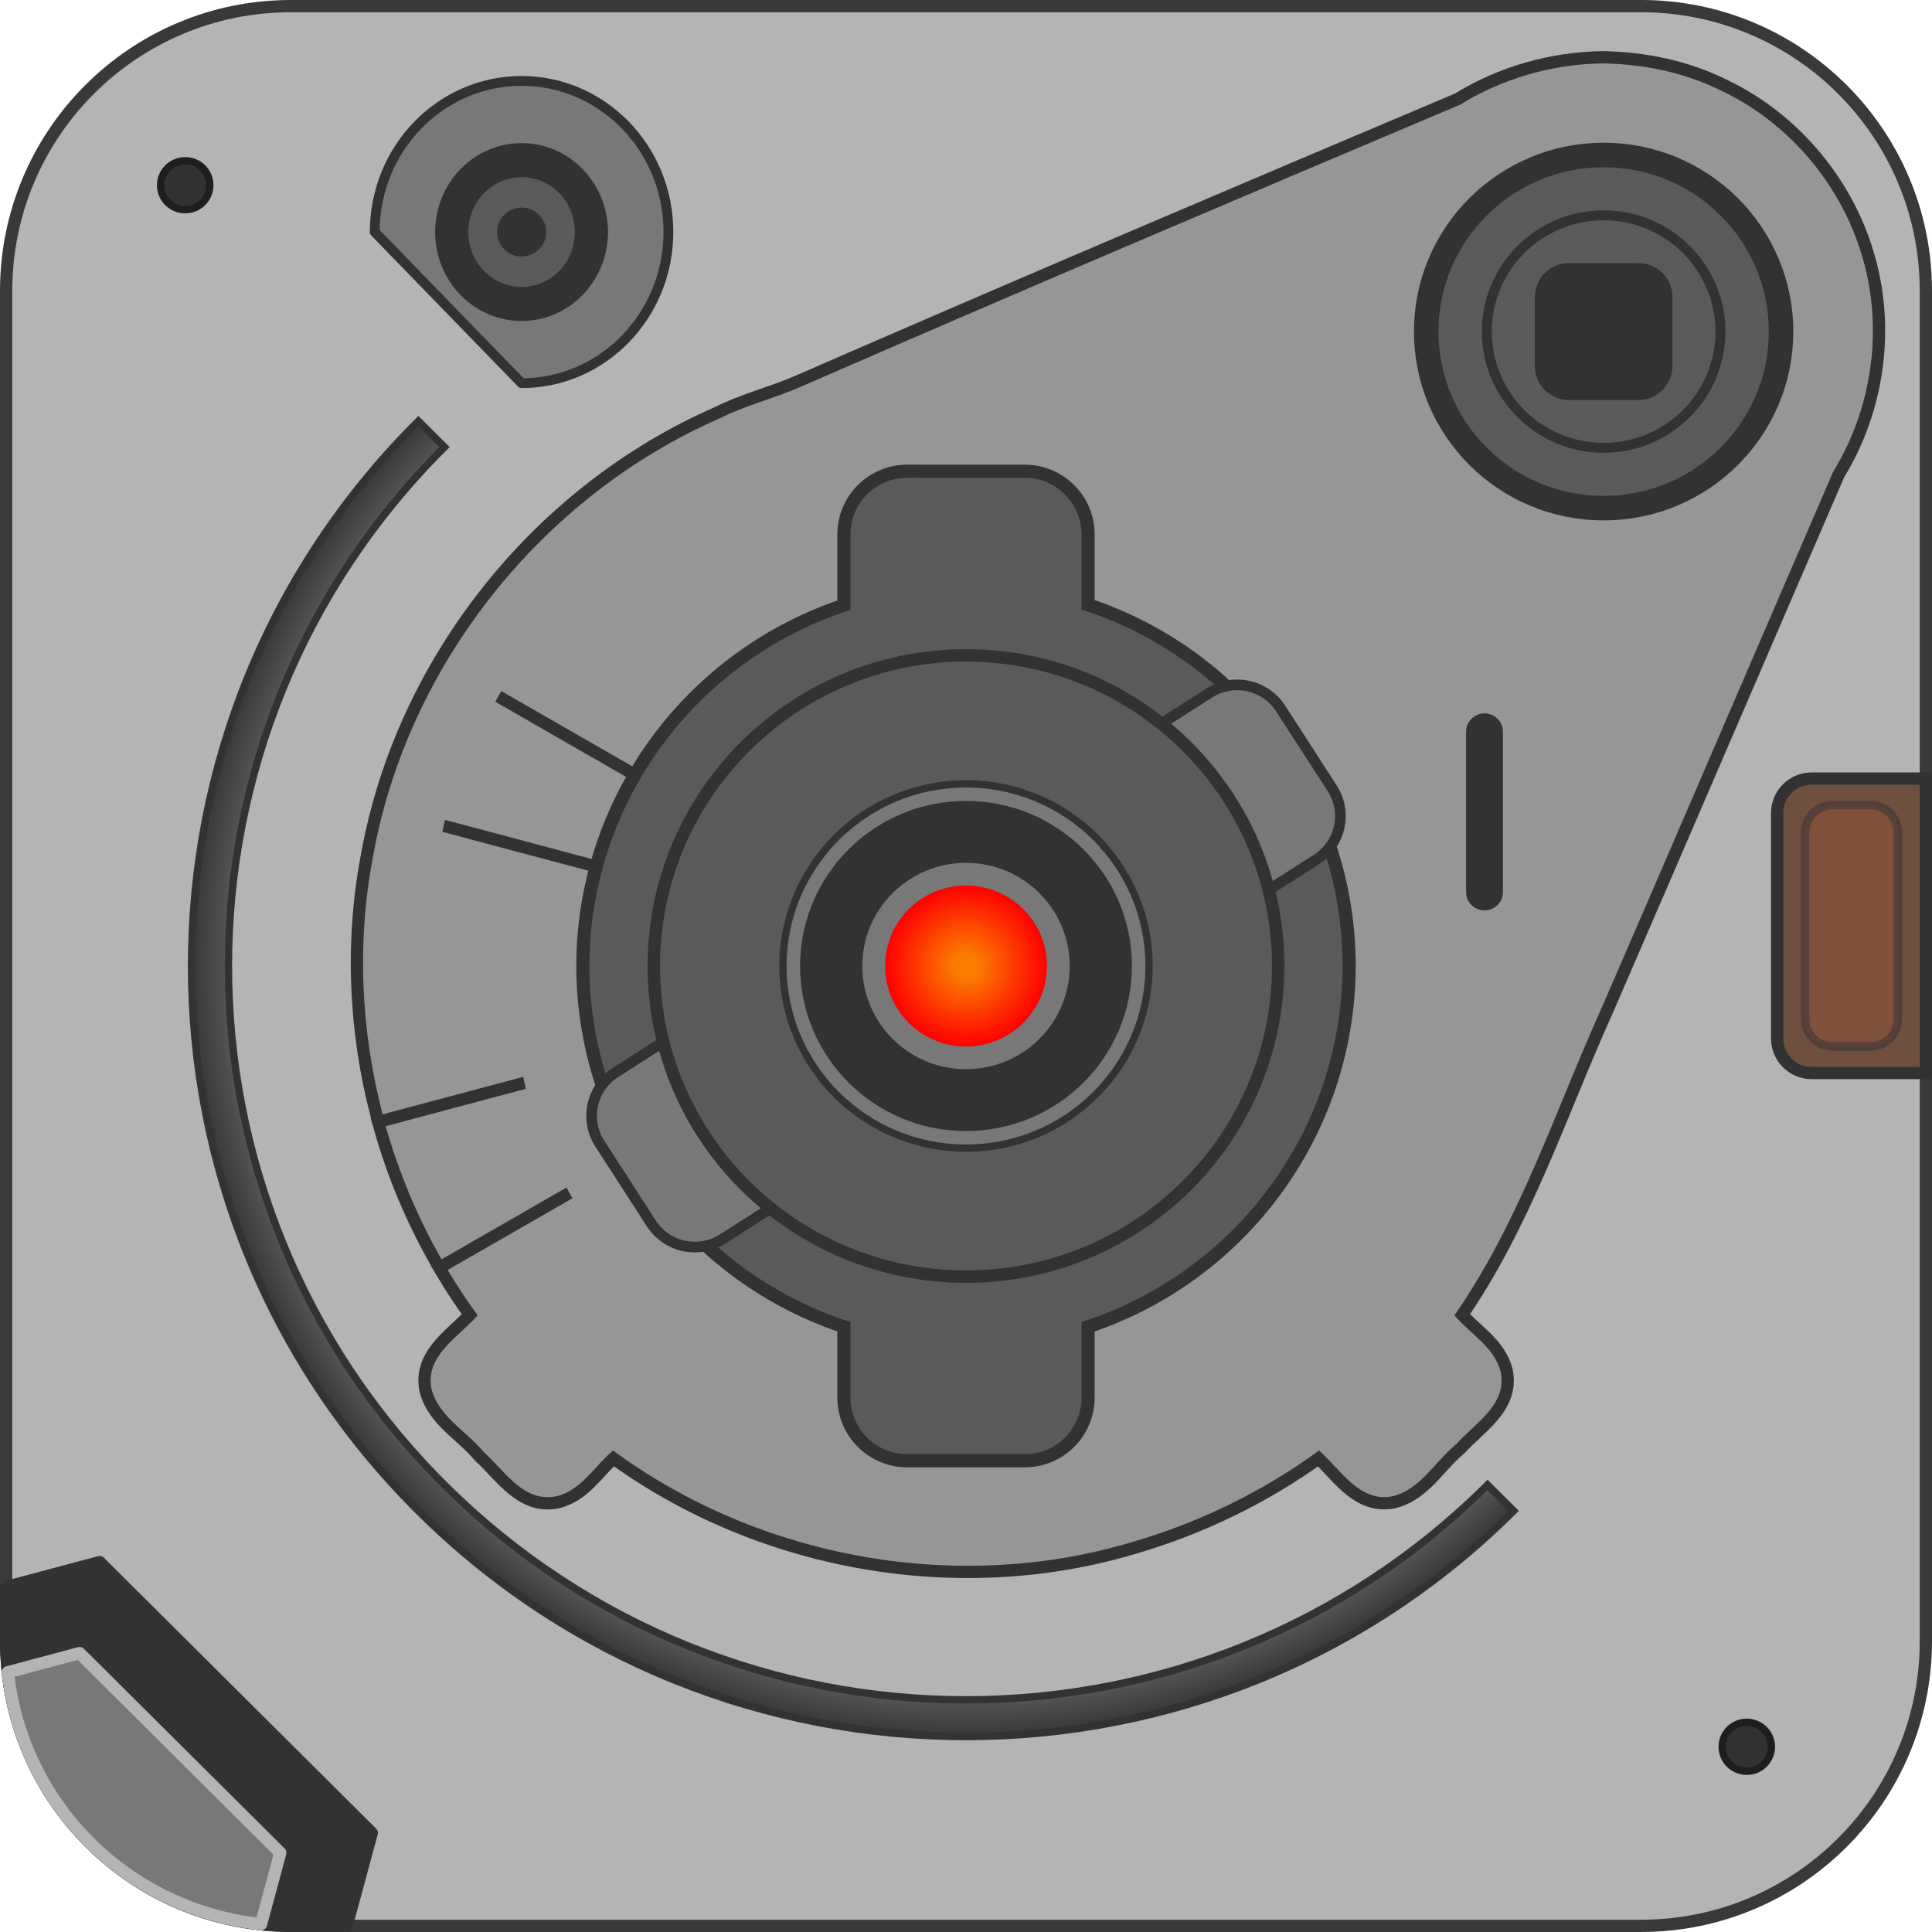
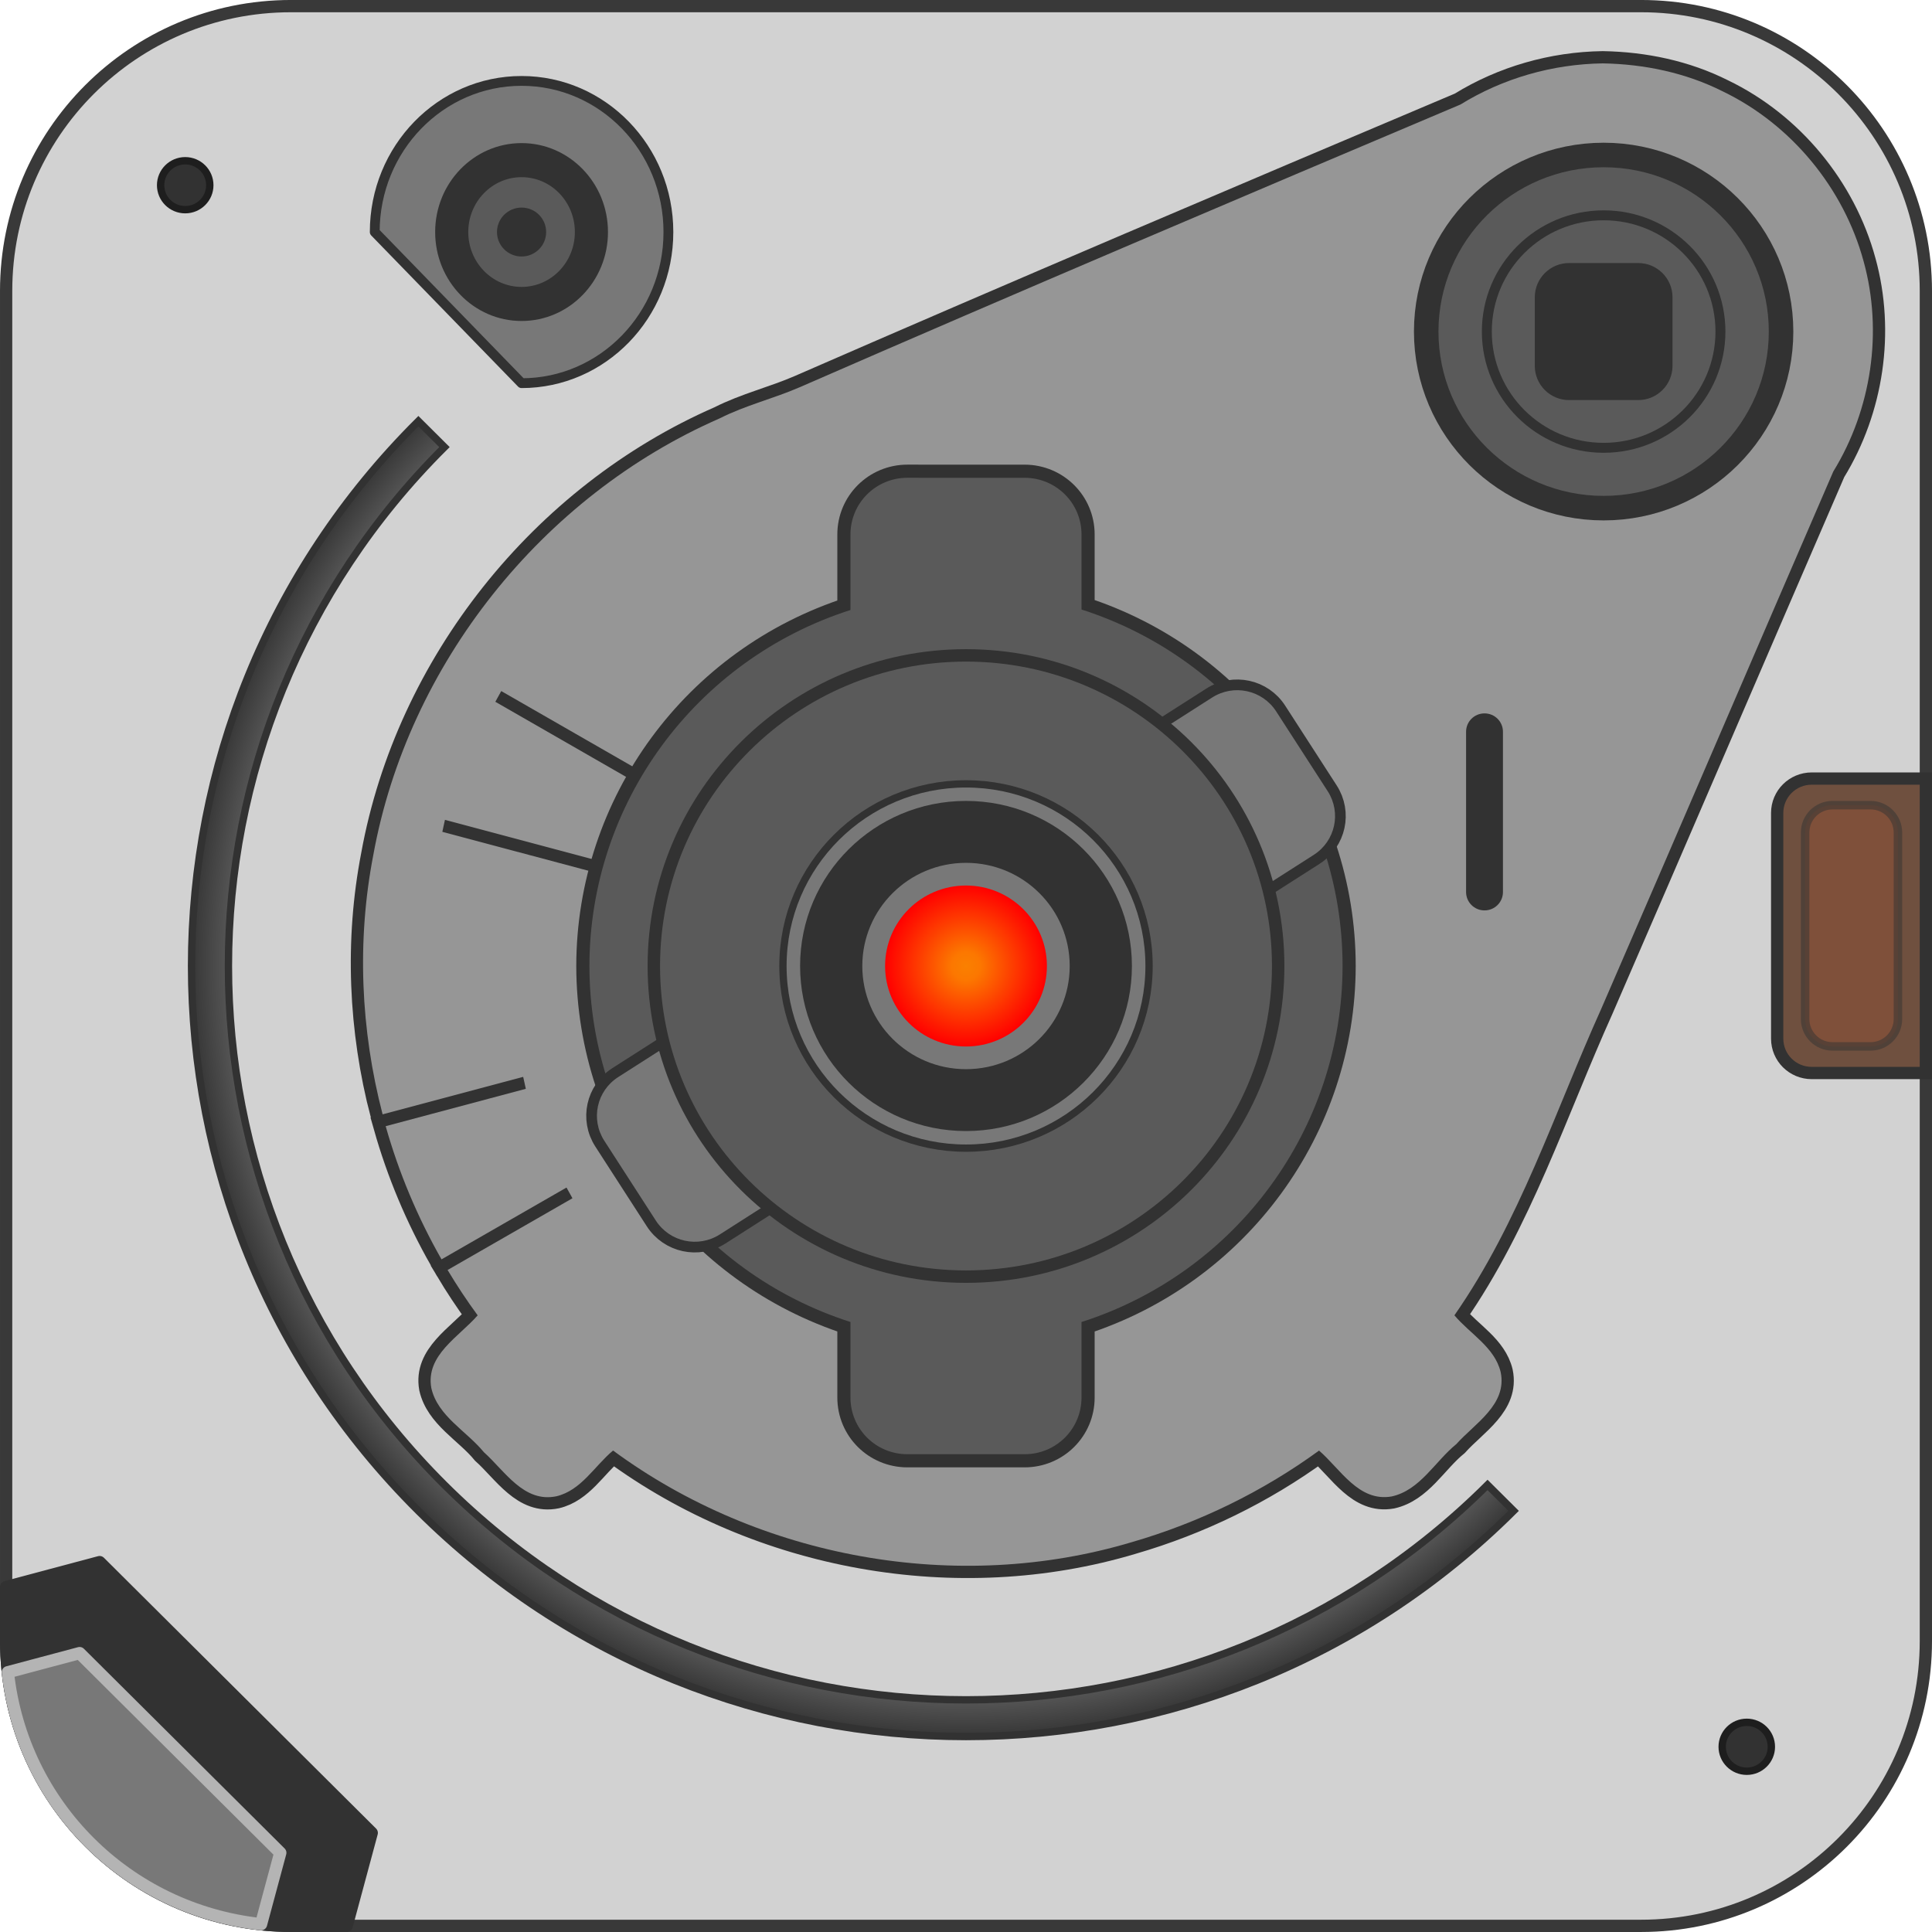
<svg xmlns="http://www.w3.org/2000/svg" xmlns:xlink="http://www.w3.org/1999/xlink" width="80mm" height="80mm" viewBox="0 0 80 80" version="1.1" id="svg1" xml:space="preserve">
  <defs id="defs1">
    <linearGradient id="linearGradient19">
      <stop style="stop-color:#fa8000;stop-opacity:1;" offset="0" id="stop19" />
      <stop style="stop-color:#fc7700;stop-opacity:1;" offset="0.179" id="stop21" />
      <stop style="stop-color:#ff0000;stop-opacity:1;" offset="1" id="stop20" />
    </linearGradient>
    <linearGradient id="linearGradient11">
      <stop style="stop-color:#b4b4b4;stop-opacity:1;" offset="0.826" id="stop17" />
      <stop style="stop-color:#5a5a5a;stop-opacity:1;" offset="0.939" id="stop16" />
      <stop style="stop-color:#323232;stop-opacity:1;" offset="1" id="stop11" />
      <stop style="stop-color:#323232;stop-opacity:0;" offset="1" id="stop12" />
    </linearGradient>
    <radialGradient xlink:href="#linearGradient11" id="radialGradient12" cx="14.144" cy="112.85" fx="14.144" fy="112.85" r="26.887" gradientTransform="matrix(1.202026,0,0,1.195951,88.70762,14.04714)" gradientUnits="userSpaceOnUse" />
    <radialGradient xlink:href="#linearGradient19" id="radialGradient20" cx="14.144" cy="112.85" fx="14.144" fy="112.85" r="3.072" gradientUnits="userSpaceOnUse" gradientTransform="matrix(1.090517,0,0,1.085006,90.28476,26.56735)" />
  </defs>
  <g id="layer1" transform="translate(-65.70885,-109.0106)">
-     <rect style="display:inline;opacity:1;fill:#b4b4b4;fill-opacity:1;stroke:#393939;stroke-width:0.508;stroke-linecap:square;stroke-dasharray:none;stroke-opacity:1;paint-order:fill markers stroke" id="rect7" width="79.492" height="79.492" x="65.963" y="109.264" ry="11.791" />
+     <rect style="display:inline;opacity:1;fill:#d2d2d2;fill-opacity:1;stroke:#393939;stroke-width:0.508;stroke-linecap:square;stroke-dasharray:none;stroke-opacity:1;paint-order:fill markers stroke" id="rect7" width="79.492" height="79.492" x="65.963" y="109.264" ry="11.791" />
    <path id="path8-5" style="fill:url(#radialGradient12);fill-opacity:1;stroke:#323232;stroke-width:0.305;stroke-linecap:square;stroke-dasharray:none;stroke-opacity:1;paint-order:fill markers stroke" d="m 83.033,126.449 a 32.069,31.907 0 0 0 0,45.123 32.069,31.907 0 0 0 45.352,0 l -1.08,-1.074 a 30.542,30.387 0 0 1 -43.192,0 30.542,30.387 0 0 1 0,-42.974 z" />
    <path id="path33" style="opacity:1;fill:#969696;fill-opacity:1;stroke:#323232;stroke-width:1.015;stroke-linecap:round;stroke-dasharray:none;stroke-opacity:1;paint-order:stroke fill markers" d="m 132.076,111.635 c -2.076,0.03 -4.128,0.613 -5.894,1.704 -9.138,3.864 -18.273,7.741 -27.364,11.708 -1.067,0.465 -2.248,0.749 -3.303,1.285 -7.367,3.22 -12.917,10.199 -14.348,18.08 -0.688,3.553 -0.527,7.244 0.385,10.741 l 5.821,-1.552 a 19.002,18.779 0 0 0 0.109,0.495 l -5.803,1.547 c 0.543,1.923 1.322,3.778 2.312,5.515 l 5.176,-2.974 a 19.002,18.779 0 0 0 0.246,0.444 l -5.17,2.97 c 0.385,0.644 0.8,1.272 1.245,1.878 -0.767,0.885 -2.165,1.646 -1.919,3.011 0.265,1.168 1.458,1.777 2.176,2.656 0.861,0.767 1.649,2.105 3,1.826 1.032,-0.243 1.582,-1.256 2.35,-1.895 6.07,4.469 14.255,5.96 21.499,3.788 2.772,-0.805 5.404,-2.089 7.734,-3.786 0.884,0.762 1.644,2.14 3.01,1.899 1.177,-0.261 1.79,-1.45 2.673,-2.166 0.768,-0.859 2.117,-1.639 1.837,-2.984 -0.247,-1.03 -1.27,-1.582 -1.915,-2.35 2.7,-3.873 4.152,-8.411 6.079,-12.689 3.218,-7.411 6.402,-14.841 9.61,-22.252 1.582,-2.575 2.059,-5.786 1.256,-8.699 -0.822,-3.03 -2.99,-5.67 -5.834,-7.041 -1.537,-0.773 -3.25,-1.129 -4.966,-1.159 z m -45.612,25.991 6.785,3.897 a 14.558,14.484 0 0 0 -0.267,0.431 l -6.762,-3.884 a 22.432,22.319 0 0 1 0.244,-0.444 z m -2.33,5.333 7.583,2.022 a 14.558,14.484 0 0 0 -0.119,0.492 L 84.025,143.455 a 22.432,22.319 0 0 1 0.108,-0.496 z" />
    <path id="path1-8" style="fill:#5a5a5a;fill-opacity:1;stroke:#323232;stroke-width:1.088;stroke-dasharray:none;stroke-opacity:1;paint-order:stroke markers fill" d="m 103.284,128.794 c -1.307,0 -2.359,1.047 -2.359,2.347 v 3.128 a 15.594,15.515 0 0 0 -10.81,14.742 15.594,15.515 0 0 0 10.81,14.741 v 3.128 c 0,1.3 1.052,2.347 2.359,2.347 h 4.849 c 1.307,0 2.359,-1.047 2.359,-2.347 v -3.127 a 15.594,15.515 0 0 0 10.81,-14.742 15.594,15.515 0 0 0 -10.81,-14.762 v -3.107 c 0,-1.3 -1.052,-2.347 -2.359,-2.347 z" />
    <path id="path1-8-5" style="fill:#787878;fill-opacity:1;stroke:#323232;stroke-width:0.885;stroke-dasharray:none;stroke-opacity:1;paint-order:stroke markers fill" d="m 118.553,138.469 c -0.575,-0.89 -1.758,-1.146 -2.652,-0.575 l -2.152,1.375 a 12.688,12.624 0 0 0 -14.897,-0.881 12.688,12.624 0 0 0 -5.39,13.845 l -2.152,1.375 c -0.895,0.572 -1.152,1.749 -0.578,2.639 l 2.132,3.303 c 0.575,0.89 1.758,1.146 2.652,0.575 l 2.152,-1.375 a 12.688,12.624 0 0 0 14.897,0.881 12.688,12.624 0 0 0 5.404,-13.855 l 2.138,-1.366 c 0.895,-0.572 1.152,-1.749 0.578,-2.639 z" />
    <ellipse style="opacity:1;fill:#5a5a5a;fill-opacity:1;stroke:#323232;stroke-width:1.03;stroke-dasharray:none;stroke-opacity:1;paint-order:stroke markers fill" id="path1" cx="105.709" cy="149.011" rx="12.669" ry="12.605" />
    <ellipse style="fill:#787878;fill-opacity:1;stroke:#323232;stroke-width:0.604;stroke-dasharray:none;stroke-opacity:1;paint-order:stroke markers fill" id="path1-7" cx="105.709" cy="149.011" rx="7.429" ry="7.391" />
    <ellipse style="fill:#323232;fill-opacity:1;stroke:#ff0000;stroke-width:0;stroke-dasharray:none;paint-order:stroke markers fill" id="path1-5" cx="105.709" cy="149.01" rx="6.87" ry="6.835" />
    <ellipse style="opacity:1;fill:#787878;fill-opacity:1;stroke:#ff0000;stroke-width:0;stroke-dasharray:none;paint-order:stroke markers fill" id="path2" cx="105.709" cy="149.011" rx="4.294" ry="4.272" />
    <ellipse style="fill:url(#radialGradient20);stroke:none;stroke-width:0;stroke-dasharray:none;paint-order:stroke markers fill" id="path2-4" cx="105.709" cy="149.011" rx="3.35" ry="3.333" />
    <ellipse style="fill:#5a5a5a;fill-opacity:1;stroke:#323232;stroke-width:2.031;stroke-dasharray:none;stroke-opacity:1;paint-order:stroke markers fill" id="path3-1" cx="132.112" cy="122.74" rx="6.839" ry="6.804" />
    <ellipse style="fill:#5a5a5a;fill-opacity:1;stroke:#323232;stroke-width:0.823;stroke-dasharray:none;stroke-opacity:1;paint-order:stroke markers fill" id="path3-1-3" cx="132.112" cy="122.74" rx="4.631" ry="4.608" />
    <path id="rect8" style="opacity:1;fill:#6f503f;fill-opacity:1;stroke:#323232;stroke-width:0.508;stroke-linecap:square;stroke-dasharray:none;stroke-opacity:1;paint-order:fill markers stroke" d="m 140.731,141.249 c -0.793,0 -1.433,0.635 -1.433,1.425 v 9.343 c 0,0.789 0.639,1.425 1.433,1.425 h 4.724 v -12.193 z" />
    <rect style="opacity:1;fill:#323232;fill-opacity:1;stroke:#323232;stroke-width:0;stroke-linecap:square;stroke-dasharray:none;stroke-opacity:1;paint-order:fill markers stroke" id="rect9" width="1.527" height="8.157" x="126.416" y="138.551" ry="0.76" />
    <rect style="opacity:1;fill:#323232;fill-opacity:1;fill-rule:nonzero;stroke:#323232;stroke-width:0;stroke-linecap:square;stroke-dasharray:none;stroke-opacity:1;paint-order:fill markers stroke" id="rect10" width="5.703" height="5.674" x="129.261" y="119.903" ry="1.419" />
    <path style="opacity:1;fill:#787878;fill-opacity:1;fill-rule:nonzero;stroke:#323232;stroke-width:0.406;stroke-linecap:round;stroke-linejoin:round;stroke-dasharray:none;stroke-opacity:1;paint-order:fill markers stroke" id="path17" d="m 81.226,118.619 a 6.08,6.258 0 0 1 6.08,-6.258 6.08,6.258 0 0 1 6.08,6.258 6.08,6.258 0 0 1 -6.08,6.258 z" />
    <ellipse style="fill:#323232;fill-opacity:1;fill-rule:nonzero;stroke:#323232;stroke-width:0;stroke-linecap:round;stroke-linejoin:round;stroke-dasharray:none;stroke-opacity:1;paint-order:fill markers stroke" id="path17-8" cx="87.306" cy="118.619" rx="3.578" ry="3.683" />
    <ellipse style="fill:#5a5a5a;fill-opacity:1;fill-rule:nonzero;stroke:#323232;stroke-width:0;stroke-linecap:round;stroke-linejoin:round;stroke-dasharray:none;stroke-opacity:1;paint-order:fill markers stroke" id="path17-8-3" cx="87.306" cy="118.619" rx="2.207" ry="2.272" />
    <path id="path24" style="opacity:1;fill:#323232;fill-opacity:1;fill-rule:nonzero;stroke:#323232;stroke-width:0.508;stroke-linecap:round;stroke-linejoin:round;stroke-dasharray:none;stroke-opacity:1;paint-order:fill markers stroke" d="m 69.833,173.694 -3.87,1.032 10e-7,2.24 c 2e-6,6.532 5.285,11.791 11.851,11.791 h 2.251 l 1.037,-3.85 z" />
    <path id="path24-0" style="fill:#787878;fill-opacity:1;fill-rule:nonzero;stroke:#b4b4b4;stroke-width:0.508;stroke-linecap:round;stroke-linejoin:round;stroke-dasharray:none;stroke-opacity:1;paint-order:fill markers stroke" d="m 69.004,177.462 -2.97,0.792 c 0.595,5.499 4.958,9.84 10.485,10.433 l 0.796,-2.956 z" />
    <ellipse style="opacity:1;fill:#323232;fill-opacity:1;fill-rule:nonzero;stroke:#1e1e1e;stroke-width:0.305;stroke-linecap:round;stroke-linejoin:round;stroke-dasharray:none;stroke-opacity:1;paint-order:fill markers stroke" id="path34" cx="73.378" cy="116.68" rx="1.018" ry="1.013" />
    <ellipse style="fill:#323232;fill-opacity:1;fill-rule:nonzero;stroke:#323232;stroke-width:0;stroke-linecap:round;stroke-linejoin:round;stroke-dasharray:none;stroke-opacity:1;paint-order:fill markers stroke" id="path34-9" cx="87.306" cy="118.619" rx="1.018" ry="1.013" />
    <ellipse style="fill:#323232;fill-opacity:1;fill-rule:nonzero;stroke:#1e1e1e;stroke-width:0.305;stroke-linecap:round;stroke-linejoin:round;stroke-dasharray:none;stroke-opacity:1;paint-order:fill markers stroke" id="path34-8" cx="138.039" cy="181.341" rx="1.018" ry="1.013" />
    <rect style="opacity:1;fill:#855039;fill-opacity:0.73;fill-rule:nonzero;stroke:#323232;stroke-width:0.352;stroke-linecap:round;stroke-linejoin:round;stroke-dasharray:none;stroke-opacity:0.5;paint-order:fill markers stroke" id="rect35" width="3.843" height="9.989" x="140.455" y="142.351" ry="1.133" />
  </g>
</svg>
